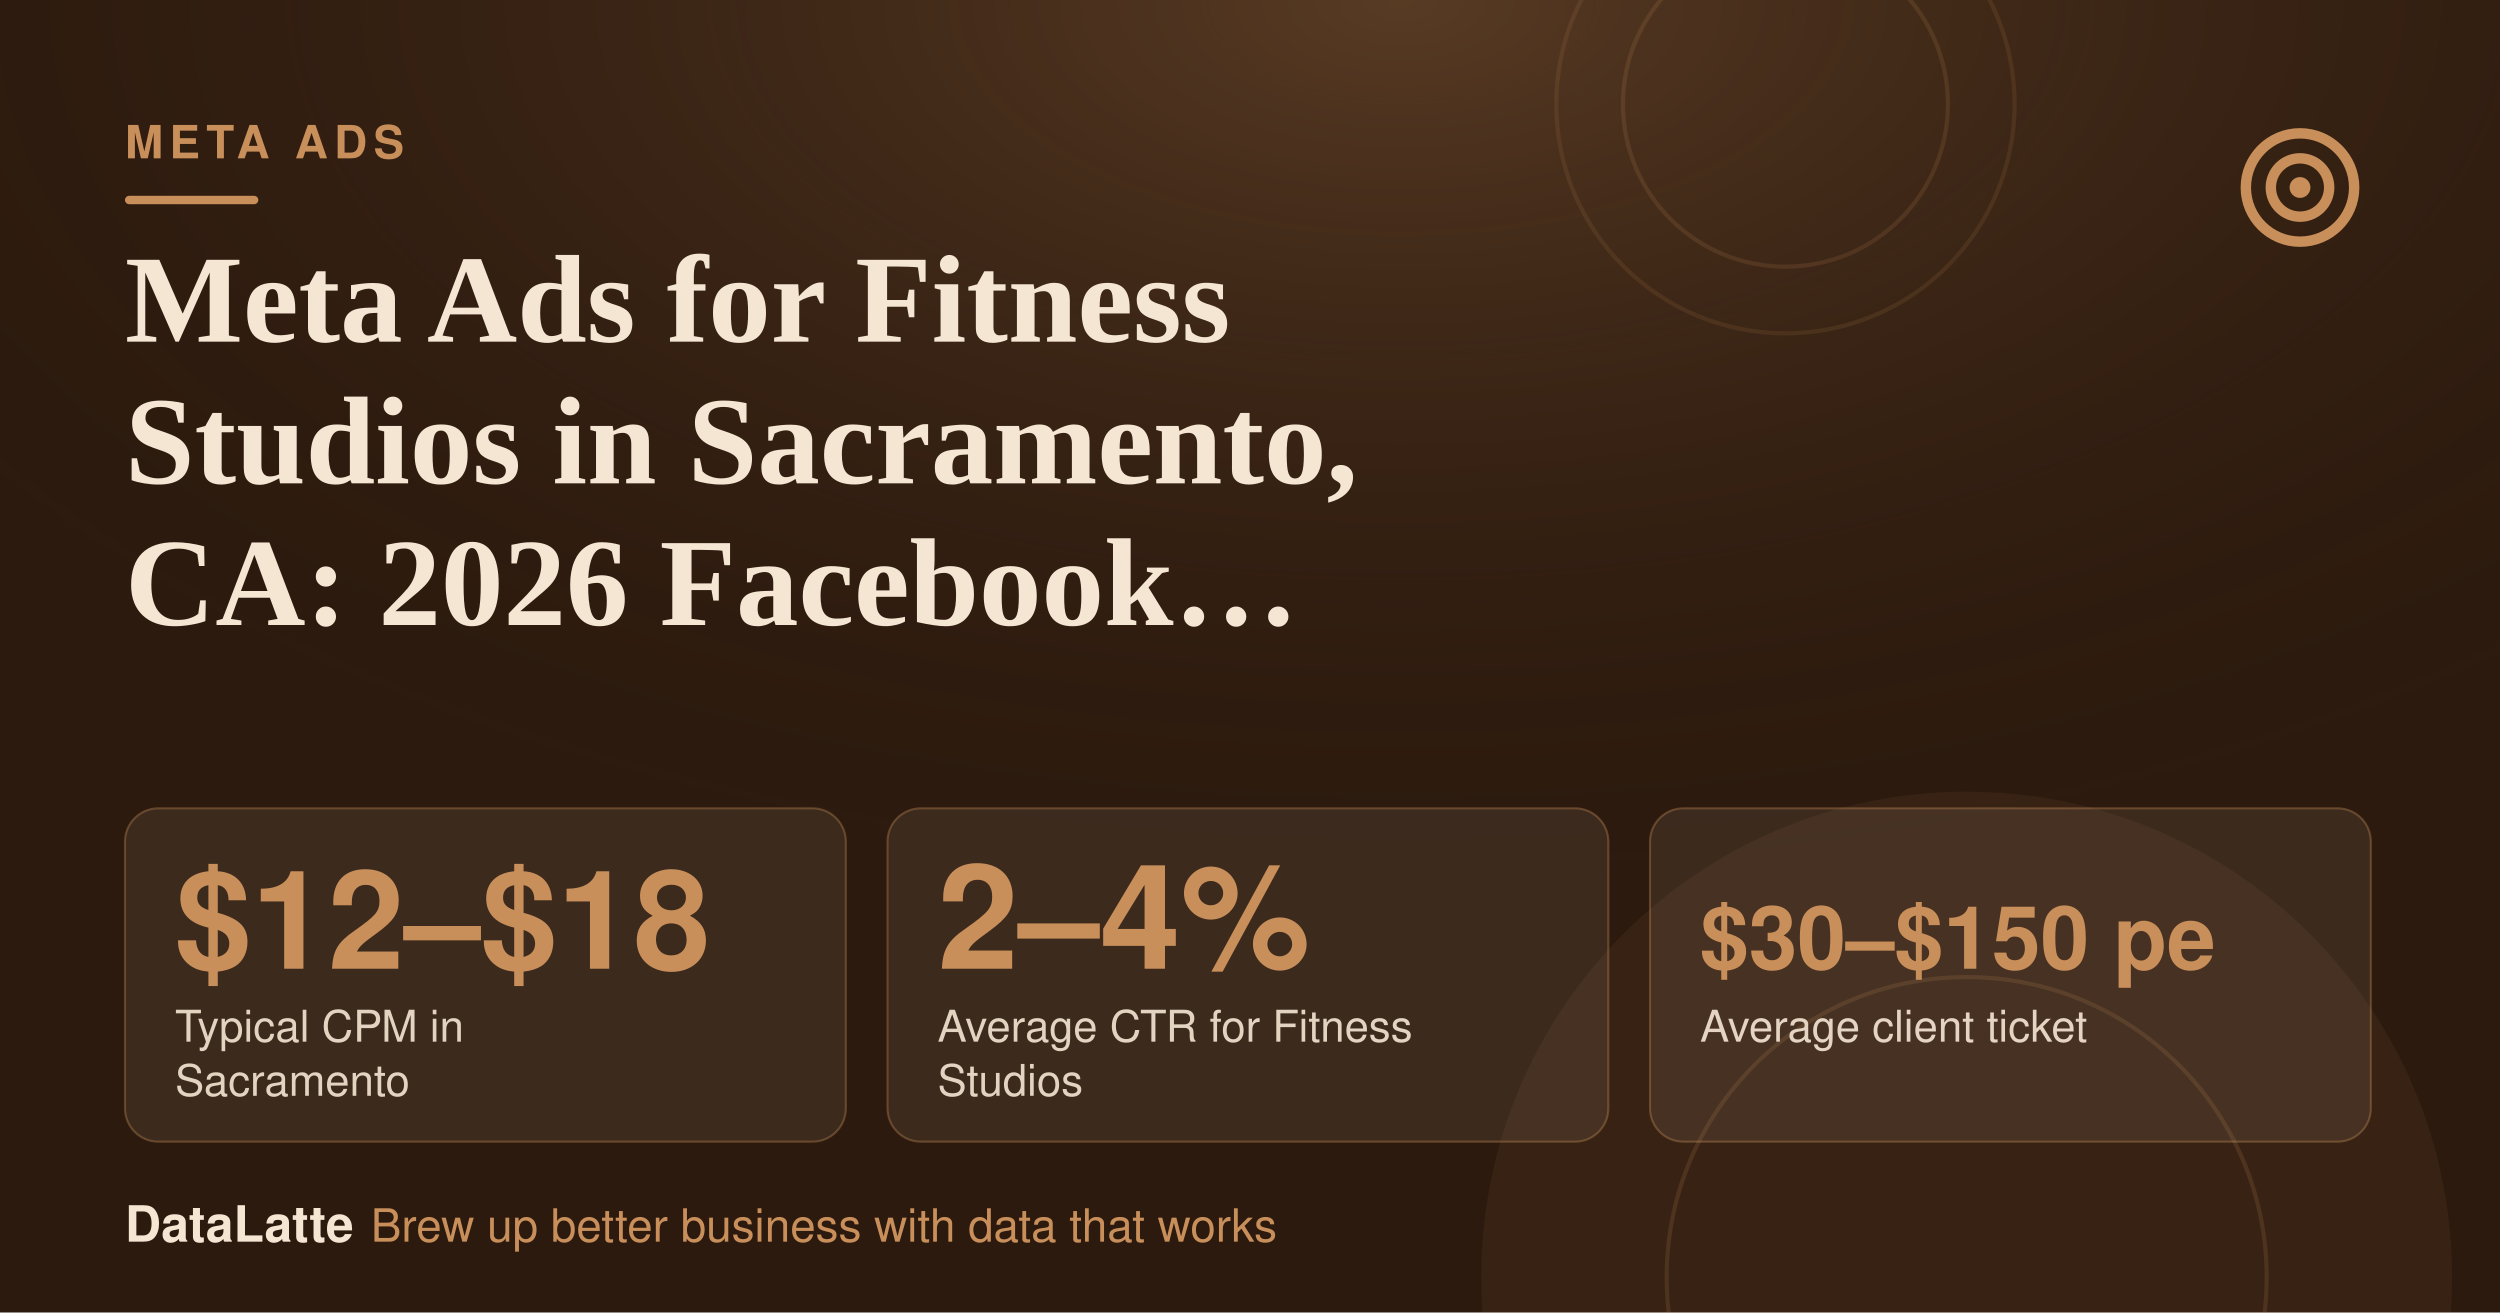
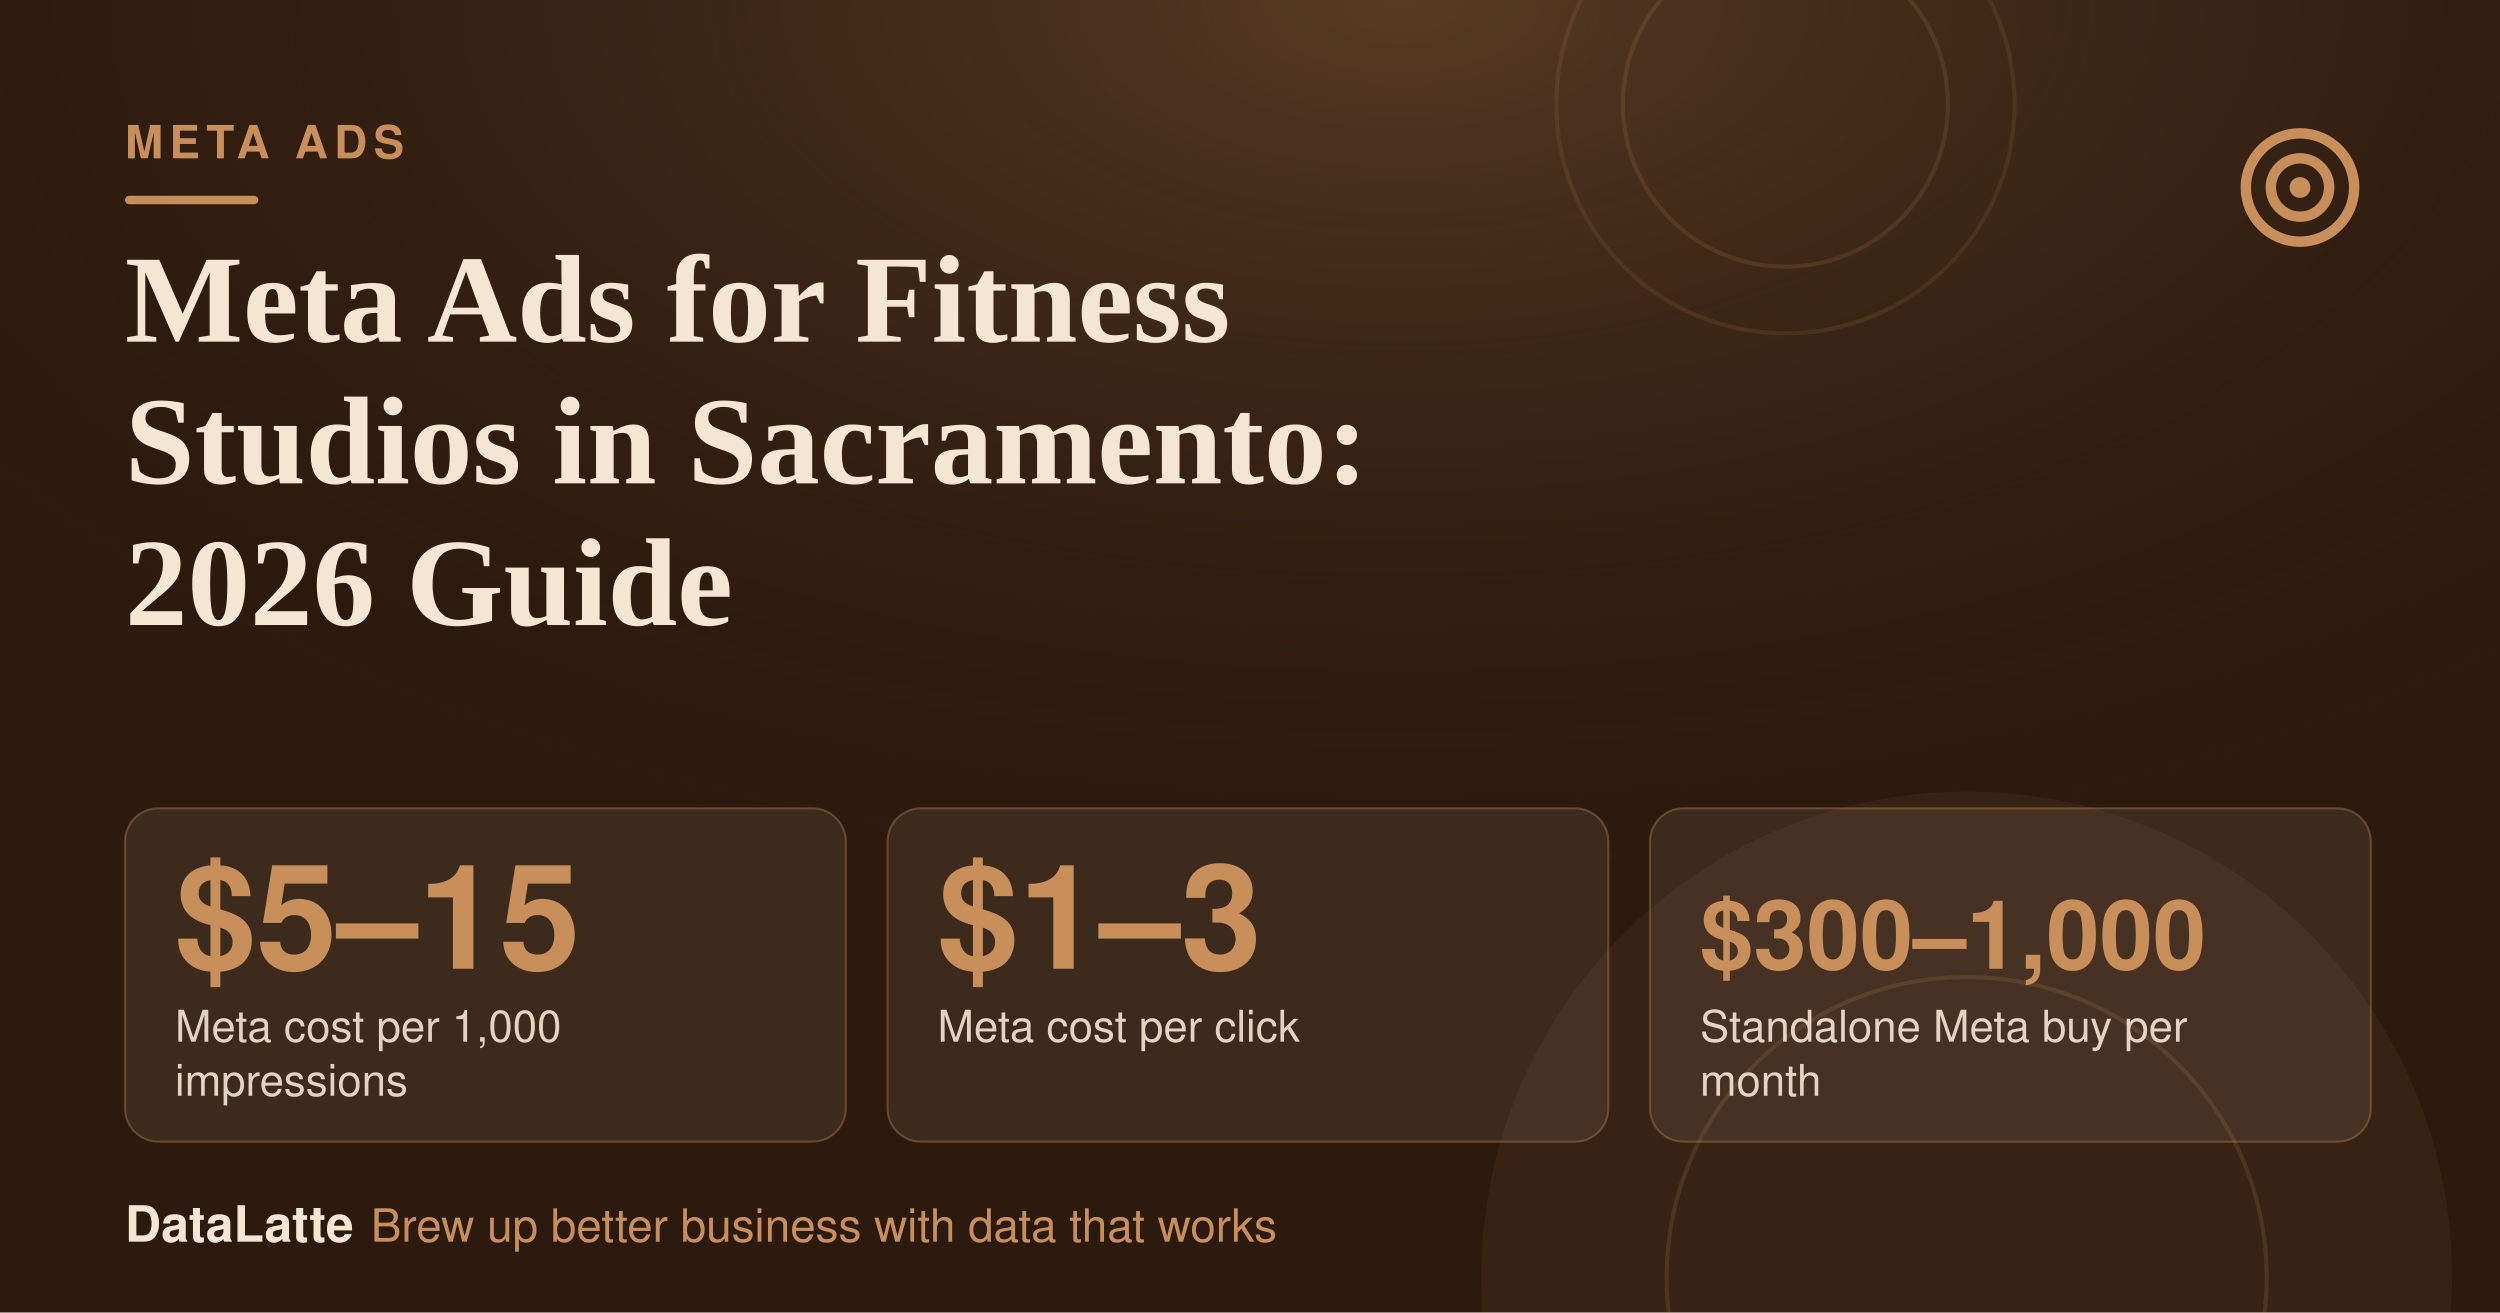
- <svg xmlns="http://www.w3.org/2000/svg" width="1200" height="630" viewBox="0 0 1200 630" role="img" aria-label="Meta Ads for Fitness Studios in Sacramento, CA: 2026 Facebook &amp; Instagram Guide">
+ <svg xmlns="http://www.w3.org/2000/svg" width="1200" height="630" viewBox="0 0 1200 630" role="img" aria-label="Meta Ads for Fitness Studios in Sacramento: 2026 Guide">
  <defs>
    <radialGradient id="g" cx="56%" cy="0%" r="70%">
      <stop offset="0" stop-color="#c98f5b" stop-opacity="0.28" />
      <stop offset="1" stop-color="#2c1a0e" stop-opacity="0" />
    </radialGradient>
  </defs>
  <rect width="1200" height="630" fill="#2c1a0e" />
  <rect width="1200" height="630" fill="url(#g)" />
  <circle cx="944" cy="613" r="233" fill="#c98f5b" fill-opacity="0.07" />
  <circle cx="944" cy="613" r="144" fill="none" stroke="#c98f5b" stroke-opacity="0.16" stroke-width="2" />
  <circle cx="857" cy="50" r="78" fill="none" stroke="#c98f5b" stroke-opacity="0.15" stroke-width="2" />
  <circle cx="857" cy="50" r="110" fill="none" stroke="#c98f5b" stroke-opacity="0.12" stroke-width="2" />
  <g transform="translate(1076 62) scale(1.0)">
    <circle cx="28" cy="28" r="26" fill="none" stroke="#c98f5b" stroke-width="5" />
    <circle cx="28" cy="28" r="14" fill="none" stroke="#c98f5b" stroke-width="5" />
    <circle cx="28" cy="28" r="5" fill="#c98f5b" />
  </g>
  <text x="60" y="76" font-family="Helvetica, Arial, sans-serif" font-size="22" font-weight="700" fill="#c98f5b" letter-spacing="3">META ADS</text>
  <rect x="60" y="94" width="64" height="4" rx="2" fill="#c98f5b" />
  <text x="60" y="164" font-family="Georgia, 'Times New Roman', serif" font-size="60" font-weight="700" fill="#f5e6d3">Meta Ads for Fitness</text>
-   <text x="60" y="232" font-family="Georgia, 'Times New Roman', serif" font-size="60" font-weight="700" fill="#f5e6d3">Studios in Sacramento,</text>
-   <text x="60" y="300" font-family="Georgia, 'Times New Roman', serif" font-size="60" font-weight="700" fill="#f5e6d3">CA: 2026 Facebook…</text>
+   <text x="60" y="232" font-family="Georgia, 'Times New Roman', serif" font-size="60" font-weight="700" fill="#f5e6d3">Studios in Sacramento:</text>
+   <text x="60" y="300" font-family="Georgia, 'Times New Roman', serif" font-size="60" font-weight="700" fill="#f5e6d3">2026 Guide</text>
  <rect x="60" y="388" width="346" height="160" rx="16" fill="#f5e6d3" fill-opacity="0.08" stroke="#c98f5b" stroke-opacity="0.35" />
-   <text x="84" y="465" font-family="Helvetica, Arial, sans-serif" font-size="66" font-weight="800" fill="#c98f5b">$12–$18</text>
-   <text x="84" y="500" font-family="Helvetica, Arial, sans-serif" font-size="21" fill="#f5e6d3" fill-opacity="0.9">Typical CPM in</text>
-   <text x="84" y="526" font-family="Helvetica, Arial, sans-serif" font-size="21" fill="#f5e6d3" fill-opacity="0.9">Sacramento</text>
+   <text x="84" y="465" font-family="Helvetica, Arial, sans-serif" font-size="70" font-weight="800" fill="#c98f5b">$5–15</text>
+   <text x="84" y="500" font-family="Helvetica, Arial, sans-serif" font-size="21" fill="#f5e6d3" fill-opacity="0.9">Meta cost per 1,000</text>
+   <text x="84" y="526" font-family="Helvetica, Arial, sans-serif" font-size="21" fill="#f5e6d3" fill-opacity="0.9">impressions</text>
  <rect x="426" y="388" width="346" height="160" rx="16" fill="#f5e6d3" fill-opacity="0.08" stroke="#c98f5b" stroke-opacity="0.35" />
-   <text x="450" y="465" font-family="Helvetica, Arial, sans-serif" font-size="70" font-weight="800" fill="#c98f5b">2–4%</text>
-   <text x="450" y="500" font-family="Helvetica, Arial, sans-serif" font-size="21" fill="#f5e6d3" fill-opacity="0.9">Average CTR for Fitness</text>
-   <text x="450" y="526" font-family="Helvetica, Arial, sans-serif" font-size="21" fill="#f5e6d3" fill-opacity="0.9">Studios</text>
+   <text x="450" y="465" font-family="Helvetica, Arial, sans-serif" font-size="70" font-weight="800" fill="#c98f5b">$1–3</text>
+   <text x="450" y="500" font-family="Helvetica, Arial, sans-serif" font-size="21" fill="#f5e6d3" fill-opacity="0.9">Meta cost per click</text>
  <rect x="792" y="388" width="346" height="160" rx="16" fill="#f5e6d3" fill-opacity="0.08" stroke="#c98f5b" stroke-opacity="0.35" />
-   <text x="816" y="465" font-family="Helvetica, Arial, sans-serif" font-size="42" font-weight="800" fill="#c98f5b">$30–$150 pe</text>
-   <text x="816" y="500" font-family="Helvetica, Arial, sans-serif" font-size="21" fill="#f5e6d3" fill-opacity="0.9">Average client ticket</text>
+   <text x="816" y="465" font-family="Helvetica, Arial, sans-serif" font-size="46" font-weight="800" fill="#c98f5b">$300–1,000</text>
+   <text x="816" y="500" font-family="Helvetica, Arial, sans-serif" font-size="21" fill="#f5e6d3" fill-opacity="0.9">Standalone Meta buy per</text>
+   <text x="816" y="526" font-family="Helvetica, Arial, sans-serif" font-size="21" fill="#f5e6d3" fill-opacity="0.9">month</text>
  <text x="60" y="596" font-family="Helvetica, Arial, sans-serif" font-size="24" font-weight="700" fill="#f5e6d3">DataLatte</text>
  <text x="178" y="596" font-family="Helvetica, Arial, sans-serif" font-size="22" fill="#c98f5b">Brew up better business with data that works</text>
</svg>
